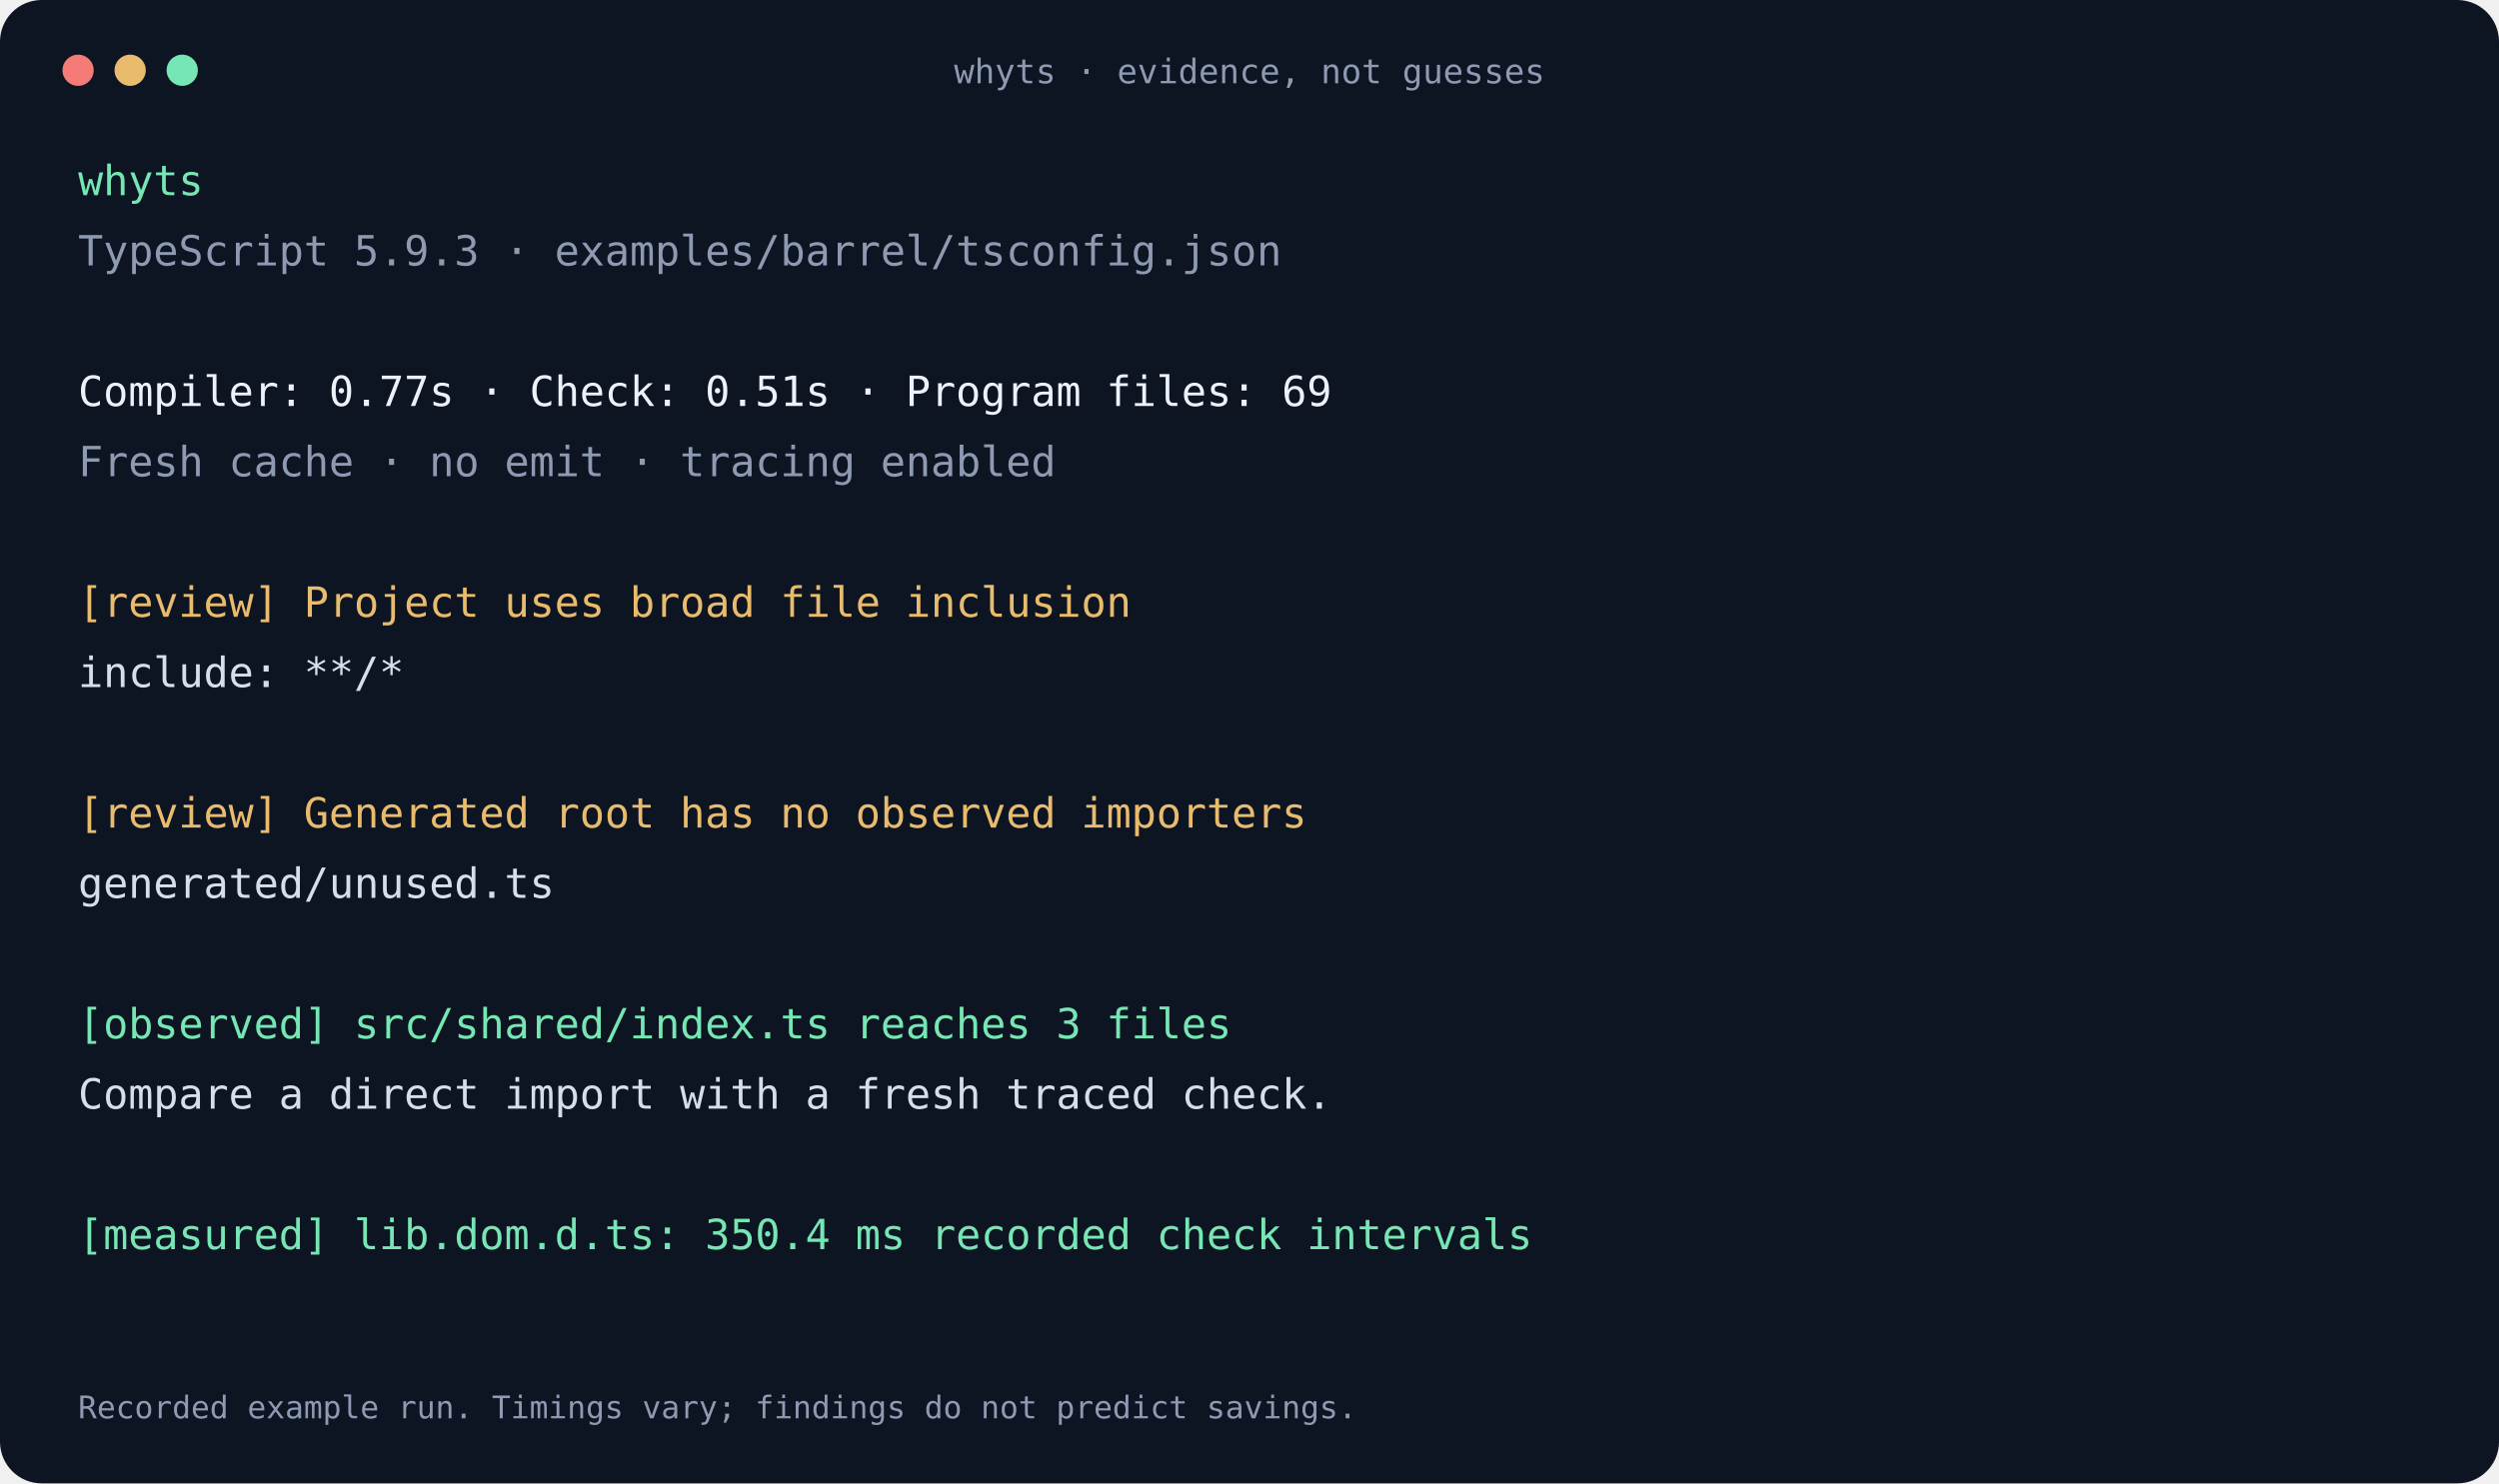
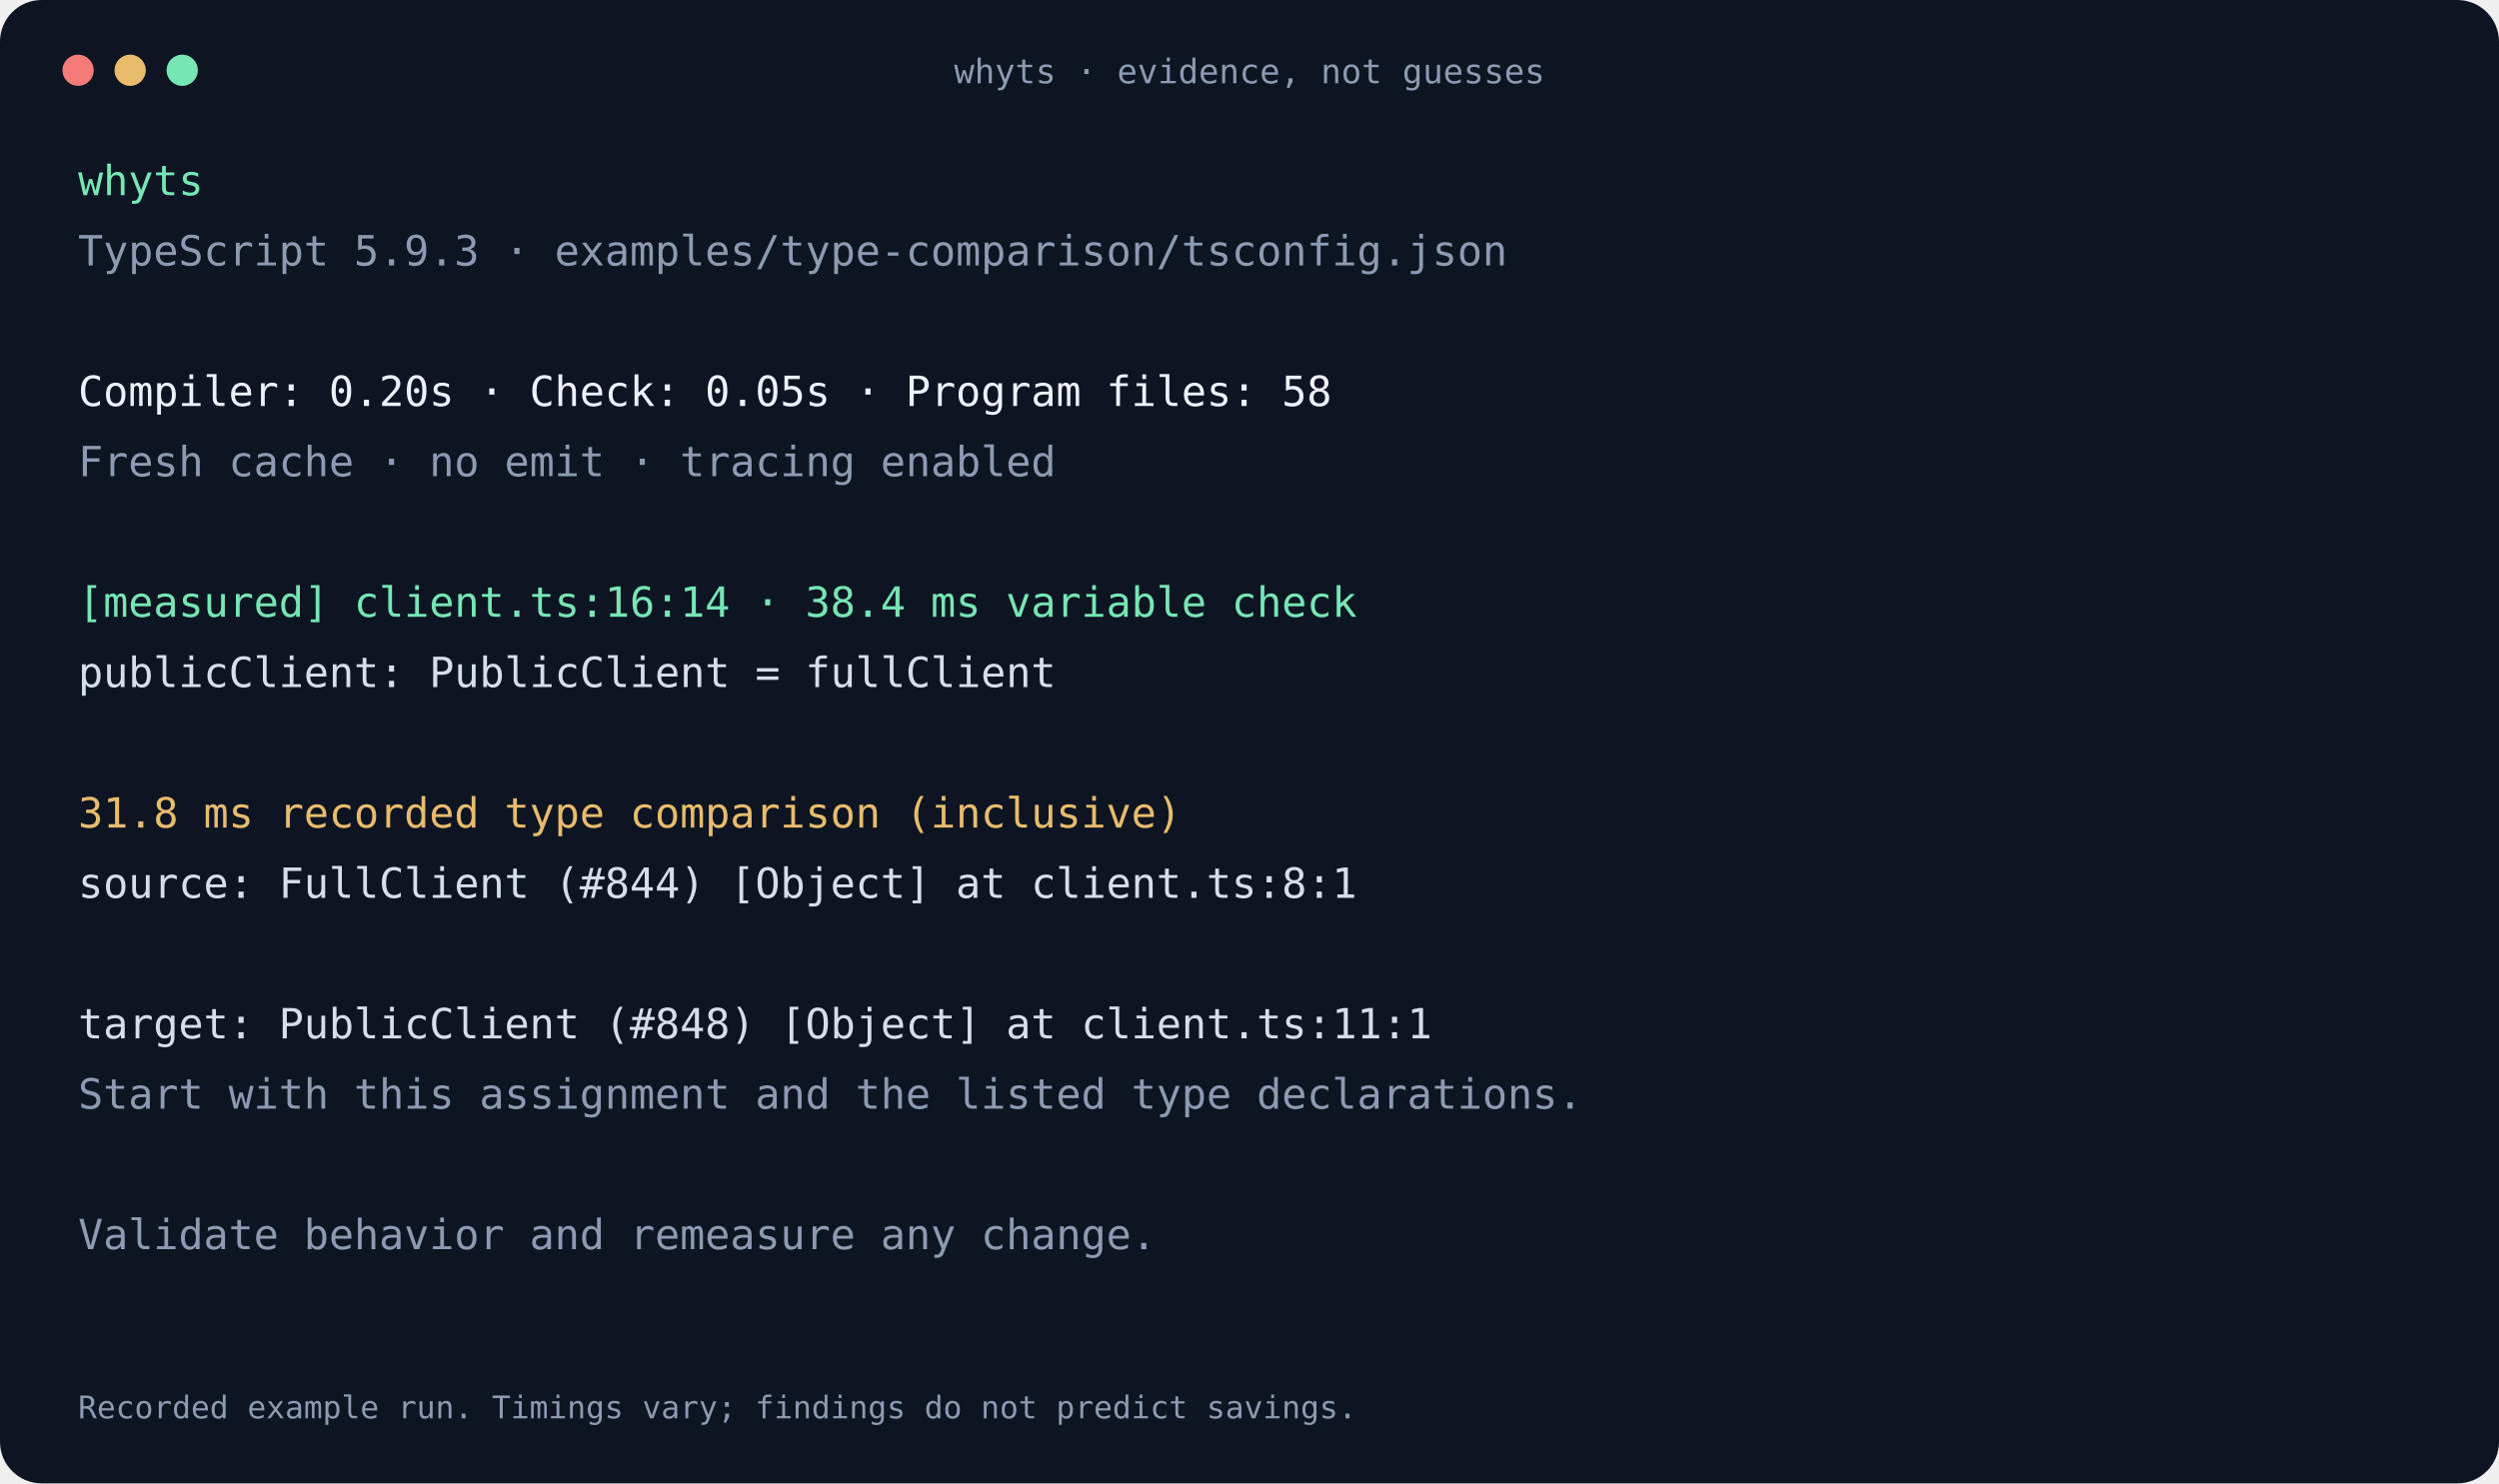
- <svg xmlns="http://www.w3.org/2000/svg" width="960" height="570" viewBox="0 0 960 570" role="img" aria-label="A whyts report on the included example project">
+ <svg xmlns="http://www.w3.org/2000/svg" width="960" height="570" viewBox="0 0 960 570" role="img" aria-label="A whyts report locating a client assignment and the compared type declarations">
  <rect width="960" height="570" rx="16" fill="#0d1422" />
  <circle cx="30" cy="27" r="6" fill="#f47b76" />
  <circle cx="50" cy="27" r="6" fill="#e9bc6d" />
  <circle cx="70" cy="27" r="6" fill="#76e6b4" />
  <text x="480" y="32" text-anchor="middle" fill="#8d9ab2" font-family="monospace" font-size="13">whyts · evidence, not guesses</text>
  <text x="30" y="75" fill="#76e6b4" font-family="ui-monospace, SFMono-Regular, Consolas, monospace" font-size="16">whyts</text>
-   <text x="30" y="102" fill="#8d9ab2" font-family="ui-monospace, SFMono-Regular, Consolas, monospace" font-size="16">TypeScript 5.9.3 · examples/barrel/tsconfig.json</text>
+   <text x="30" y="102" fill="#8d9ab2" font-family="ui-monospace, SFMono-Regular, Consolas, monospace" font-size="16">TypeScript 5.9.3 · examples/type-comparison/tsconfig.json</text>
  <text x="30" y="129" fill="#fff" font-family="ui-monospace, SFMono-Regular, Consolas, monospace" font-size="16" />
-   <text x="30" y="156" fill="#edf2fa" font-family="ui-monospace, SFMono-Regular, Consolas, monospace" font-size="16">Compiler: 0.77s · Check: 0.51s · Program files: 69</text>
+   <text x="30" y="156" fill="#edf2fa" font-family="ui-monospace, SFMono-Regular, Consolas, monospace" font-size="16">Compiler: 0.20s · Check: 0.05s · Program files: 58</text>
  <text x="30" y="183" fill="#8d9ab2" font-family="ui-monospace, SFMono-Regular, Consolas, monospace" font-size="16">Fresh cache · no emit · tracing enabled</text>
  <text x="30" y="210" fill="#fff" font-family="ui-monospace, SFMono-Regular, Consolas, monospace" font-size="16" />
-   <text x="30" y="237" fill="#e9bc6d" font-family="ui-monospace, SFMono-Regular, Consolas, monospace" font-size="16">[review] Project uses broad file inclusion</text>
-   <text x="30" y="264" fill="#d6deeb" font-family="ui-monospace, SFMono-Regular, Consolas, monospace" font-size="16">  include: **/*</text>
+   <text x="30" y="237" fill="#76e6b4" font-family="ui-monospace, SFMono-Regular, Consolas, monospace" font-size="16">[measured] client.ts:16:14 · 38.4 ms variable check</text>
+   <text x="30" y="264" fill="#d6deeb" font-family="ui-monospace, SFMono-Regular, Consolas, monospace" font-size="16">  publicClient: PublicClient = fullClient</text>
  <text x="30" y="291" fill="#fff" font-family="ui-monospace, SFMono-Regular, Consolas, monospace" font-size="16" />
-   <text x="30" y="318" fill="#e9bc6d" font-family="ui-monospace, SFMono-Regular, Consolas, monospace" font-size="16">[review] Generated root has no observed importers</text>
-   <text x="30" y="345" fill="#d6deeb" font-family="ui-monospace, SFMono-Regular, Consolas, monospace" font-size="16">  generated/unused.ts</text>
+   <text x="30" y="318" fill="#e9bc6d" font-family="ui-monospace, SFMono-Regular, Consolas, monospace" font-size="16">  31.8 ms recorded type comparison (inclusive)</text>
+   <text x="30" y="345" fill="#d6deeb" font-family="ui-monospace, SFMono-Regular, Consolas, monospace" font-size="16">    source: FullClient (#844) [Object] at client.ts:8:1</text>
  <text x="30" y="372" fill="#fff" font-family="ui-monospace, SFMono-Regular, Consolas, monospace" font-size="16" />
-   <text x="30" y="399" fill="#76e6b4" font-family="ui-monospace, SFMono-Regular, Consolas, monospace" font-size="16">[observed] src/shared/index.ts reaches 3 files</text>
-   <text x="30" y="426" fill="#d6deeb" font-family="ui-monospace, SFMono-Regular, Consolas, monospace" font-size="16">  Compare a direct import with a fresh traced check.</text>
+   <text x="30" y="399" fill="#d6deeb" font-family="ui-monospace, SFMono-Regular, Consolas, monospace" font-size="16">    target: PublicClient (#848) [Object] at client.ts:11:1</text>
+   <text x="30" y="426" fill="#8d9ab2" font-family="ui-monospace, SFMono-Regular, Consolas, monospace" font-size="16">  Start with this assignment and the listed type declarations.</text>
  <text x="30" y="453" fill="#fff" font-family="ui-monospace, SFMono-Regular, Consolas, monospace" font-size="16" />
-   <text x="30" y="480" fill="#76e6b4" font-family="ui-monospace, SFMono-Regular, Consolas, monospace" font-size="16">[measured] lib.dom.d.ts: 350.4 ms recorded check intervals</text>
+   <text x="30" y="480" fill="#8d9ab2" font-family="ui-monospace, SFMono-Regular, Consolas, monospace" font-size="16">  Validate behavior and remeasure any change.</text>
  <text x="30" y="545" fill="#8d9ab2" font-family="monospace" font-size="12">Recorded example run. Timings vary; findings do not predict savings.</text>
</svg>
